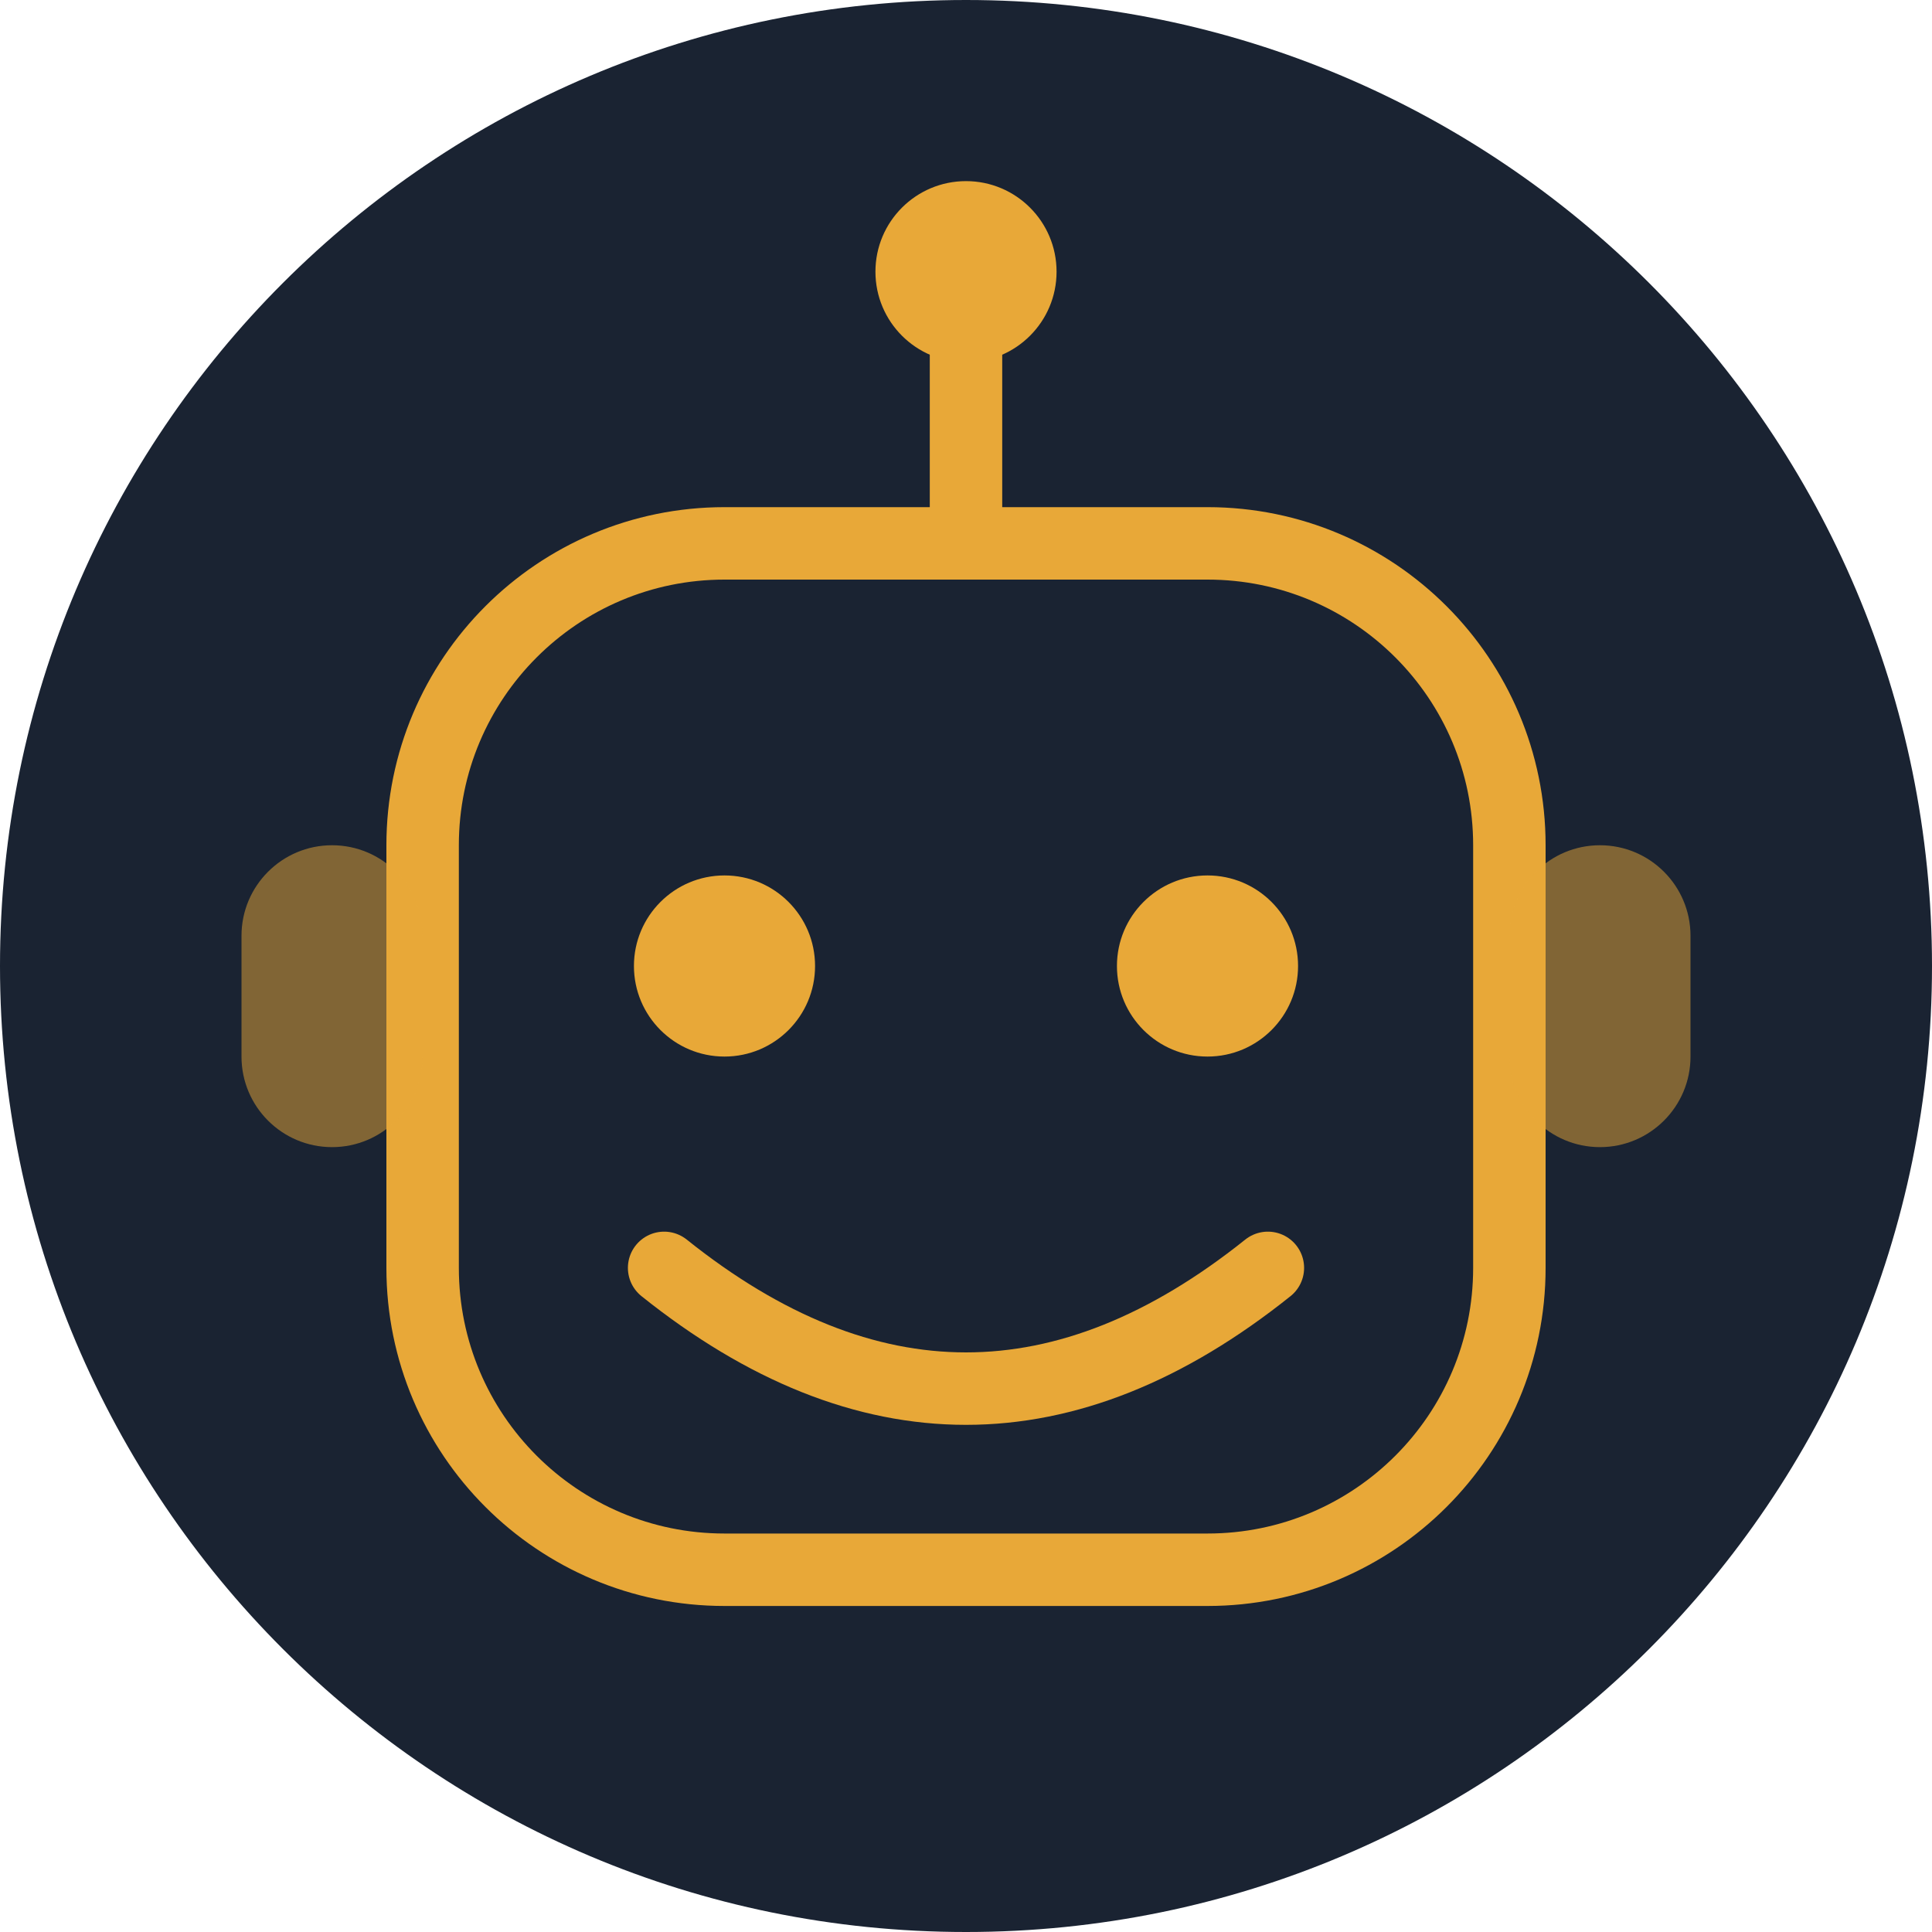
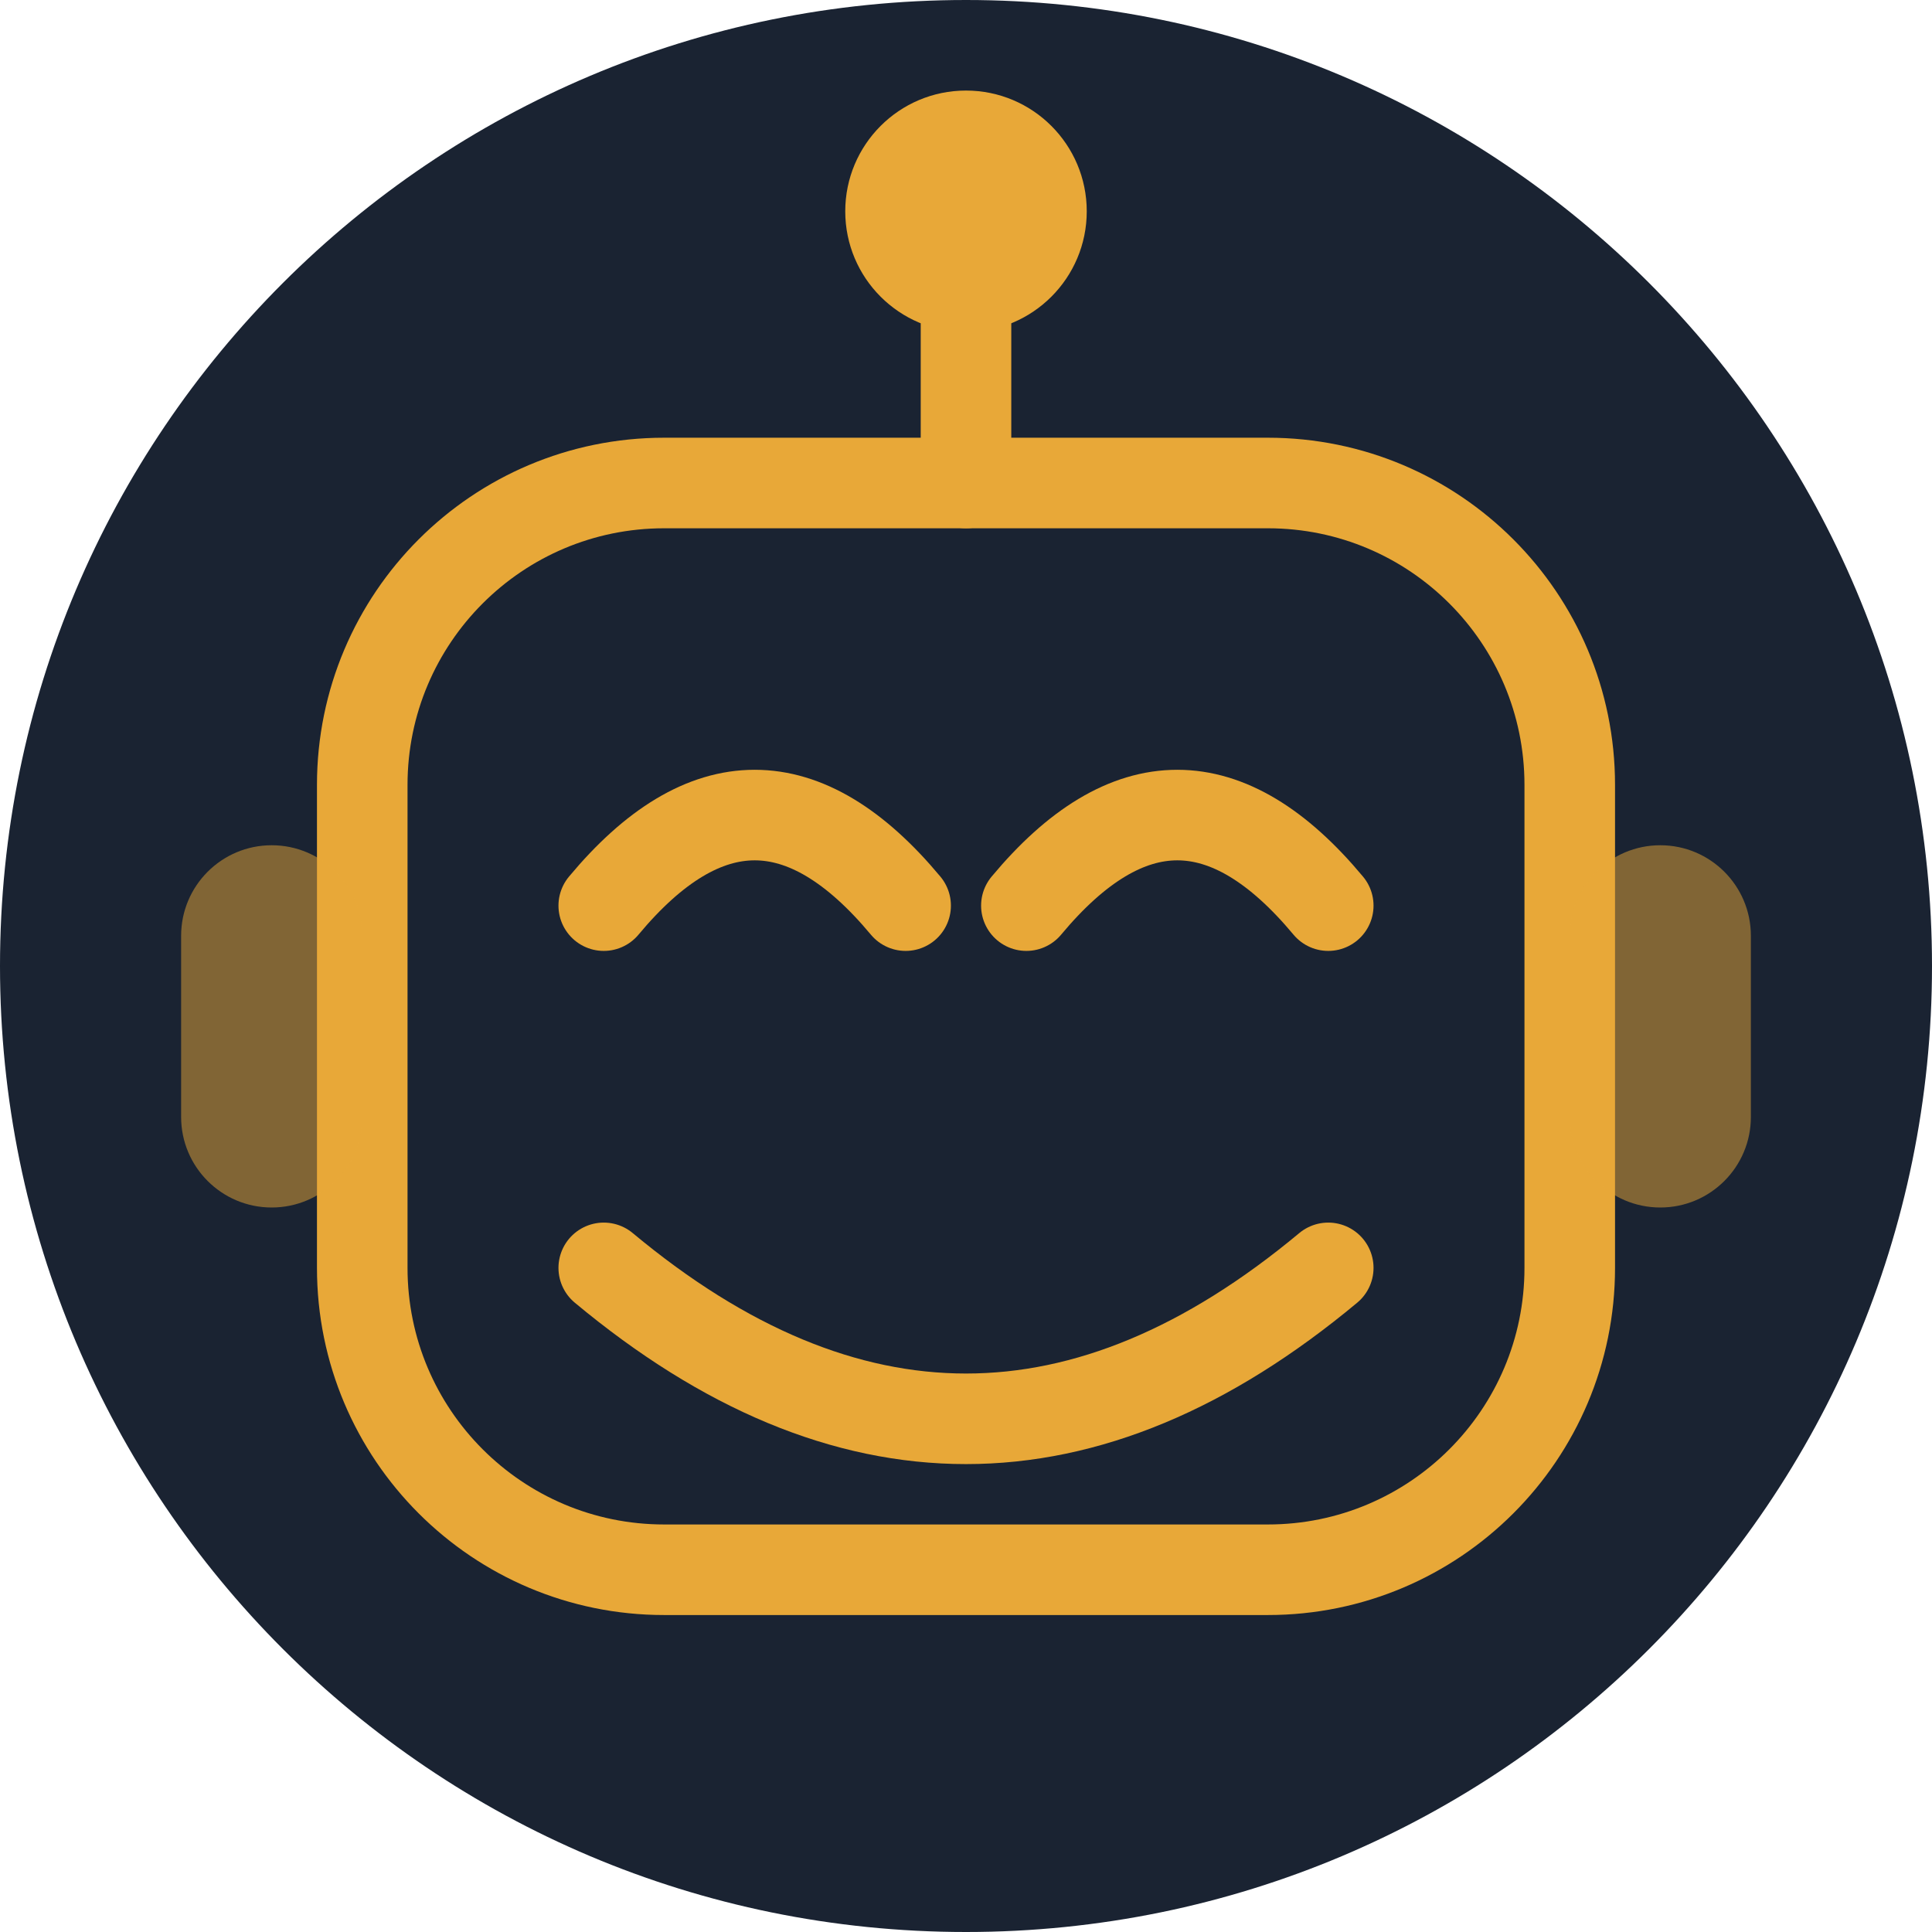
<svg xmlns="http://www.w3.org/2000/svg" viewBox="0 0 32 32">
  <circle cx="16" cy="16" r="16" fill="#1a2332" />
-   <rect x="7" y="9" width="18" height="17" rx="5" fill="none" stroke="#E8A838" stroke-width="1.2" />
-   <line x1="16" y1="9" x2="16" y2="5" stroke="#E8A838" stroke-width="1.2" stroke-linecap="round" />
-   <circle cx="16" cy="4.5" r="1.5" fill="#E8A838" />
-   <circle cx="12" cy="16" r="1.5" fill="#E8A838" />
-   <circle cx="20" cy="16" r="1.5" fill="#E8A838" />
-   <path d="M11 21 Q16 25 21 21" fill="none" stroke="#E8A838" stroke-width="1.2" stroke-linecap="round" />
-   <rect x="4" y="14" width="3" height="5" rx="1.5" fill="#E8A838" opacity="0.5" />
-   <rect x="25" y="14" width="3" height="5" rx="1.5" fill="#E8A838" opacity="0.5" />
+   <line x1="16" y1="8" x2="16" y2="4.5" stroke="#E8A838" stroke-width="1.5" stroke-linecap="round" />
+   <circle cx="16" cy="3.5" r="2" fill="#E8A838" />
+   <rect x="6" y="8" width="20" height="18" rx="5" fill="none" stroke="#E8A838" stroke-width="1.5" />
+   <path d="M10 15 Q12.5 12 15 15" fill="none" stroke="#E8A838" stroke-width="1.5" stroke-linecap="round" />
+   <path d="M17 15 Q19.5 12 22 15" fill="none" stroke="#E8A838" stroke-width="1.5" stroke-linecap="round" />
+   <path d="M10 21 Q16 26 22 21" fill="none" stroke="#E8A838" stroke-width="1.5" stroke-linecap="round" />
+   <rect x="3" y="14" width="3" height="6" rx="1.5" fill="#E8A838" opacity="0.5" />
+   <rect x="26" y="14" width="3" height="6" rx="1.5" fill="#E8A838" opacity="0.5" />
</svg>
